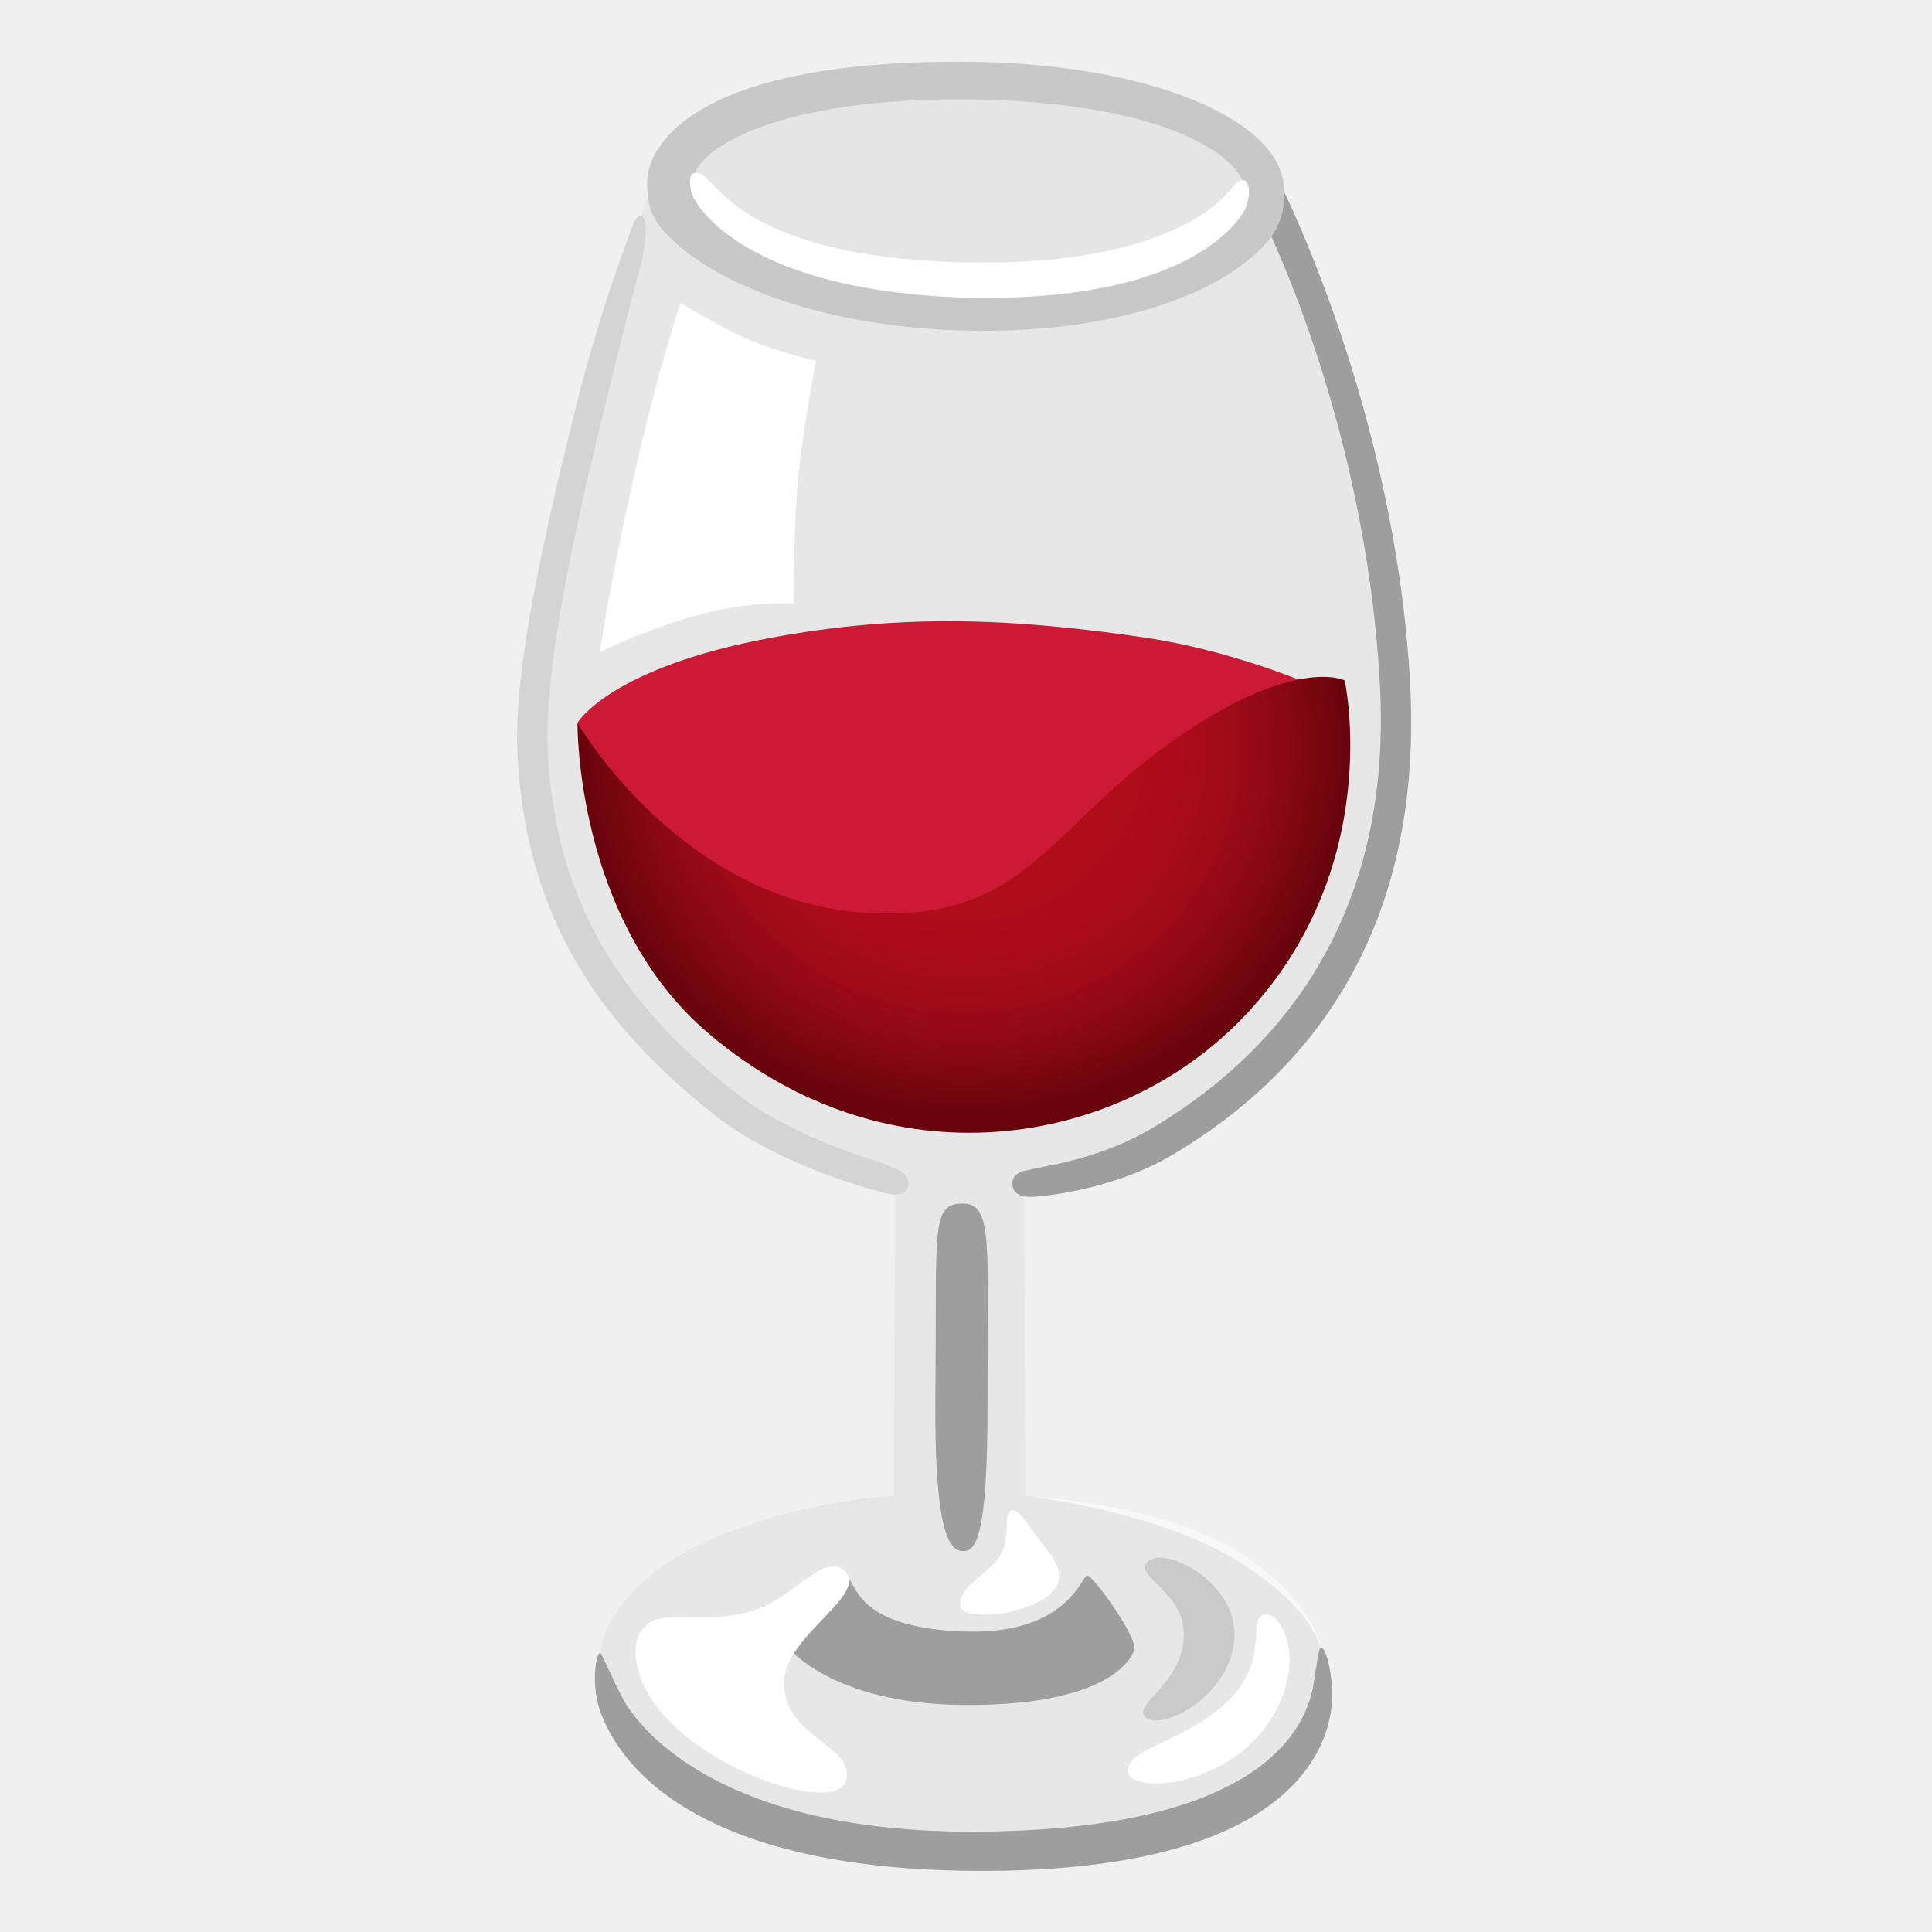
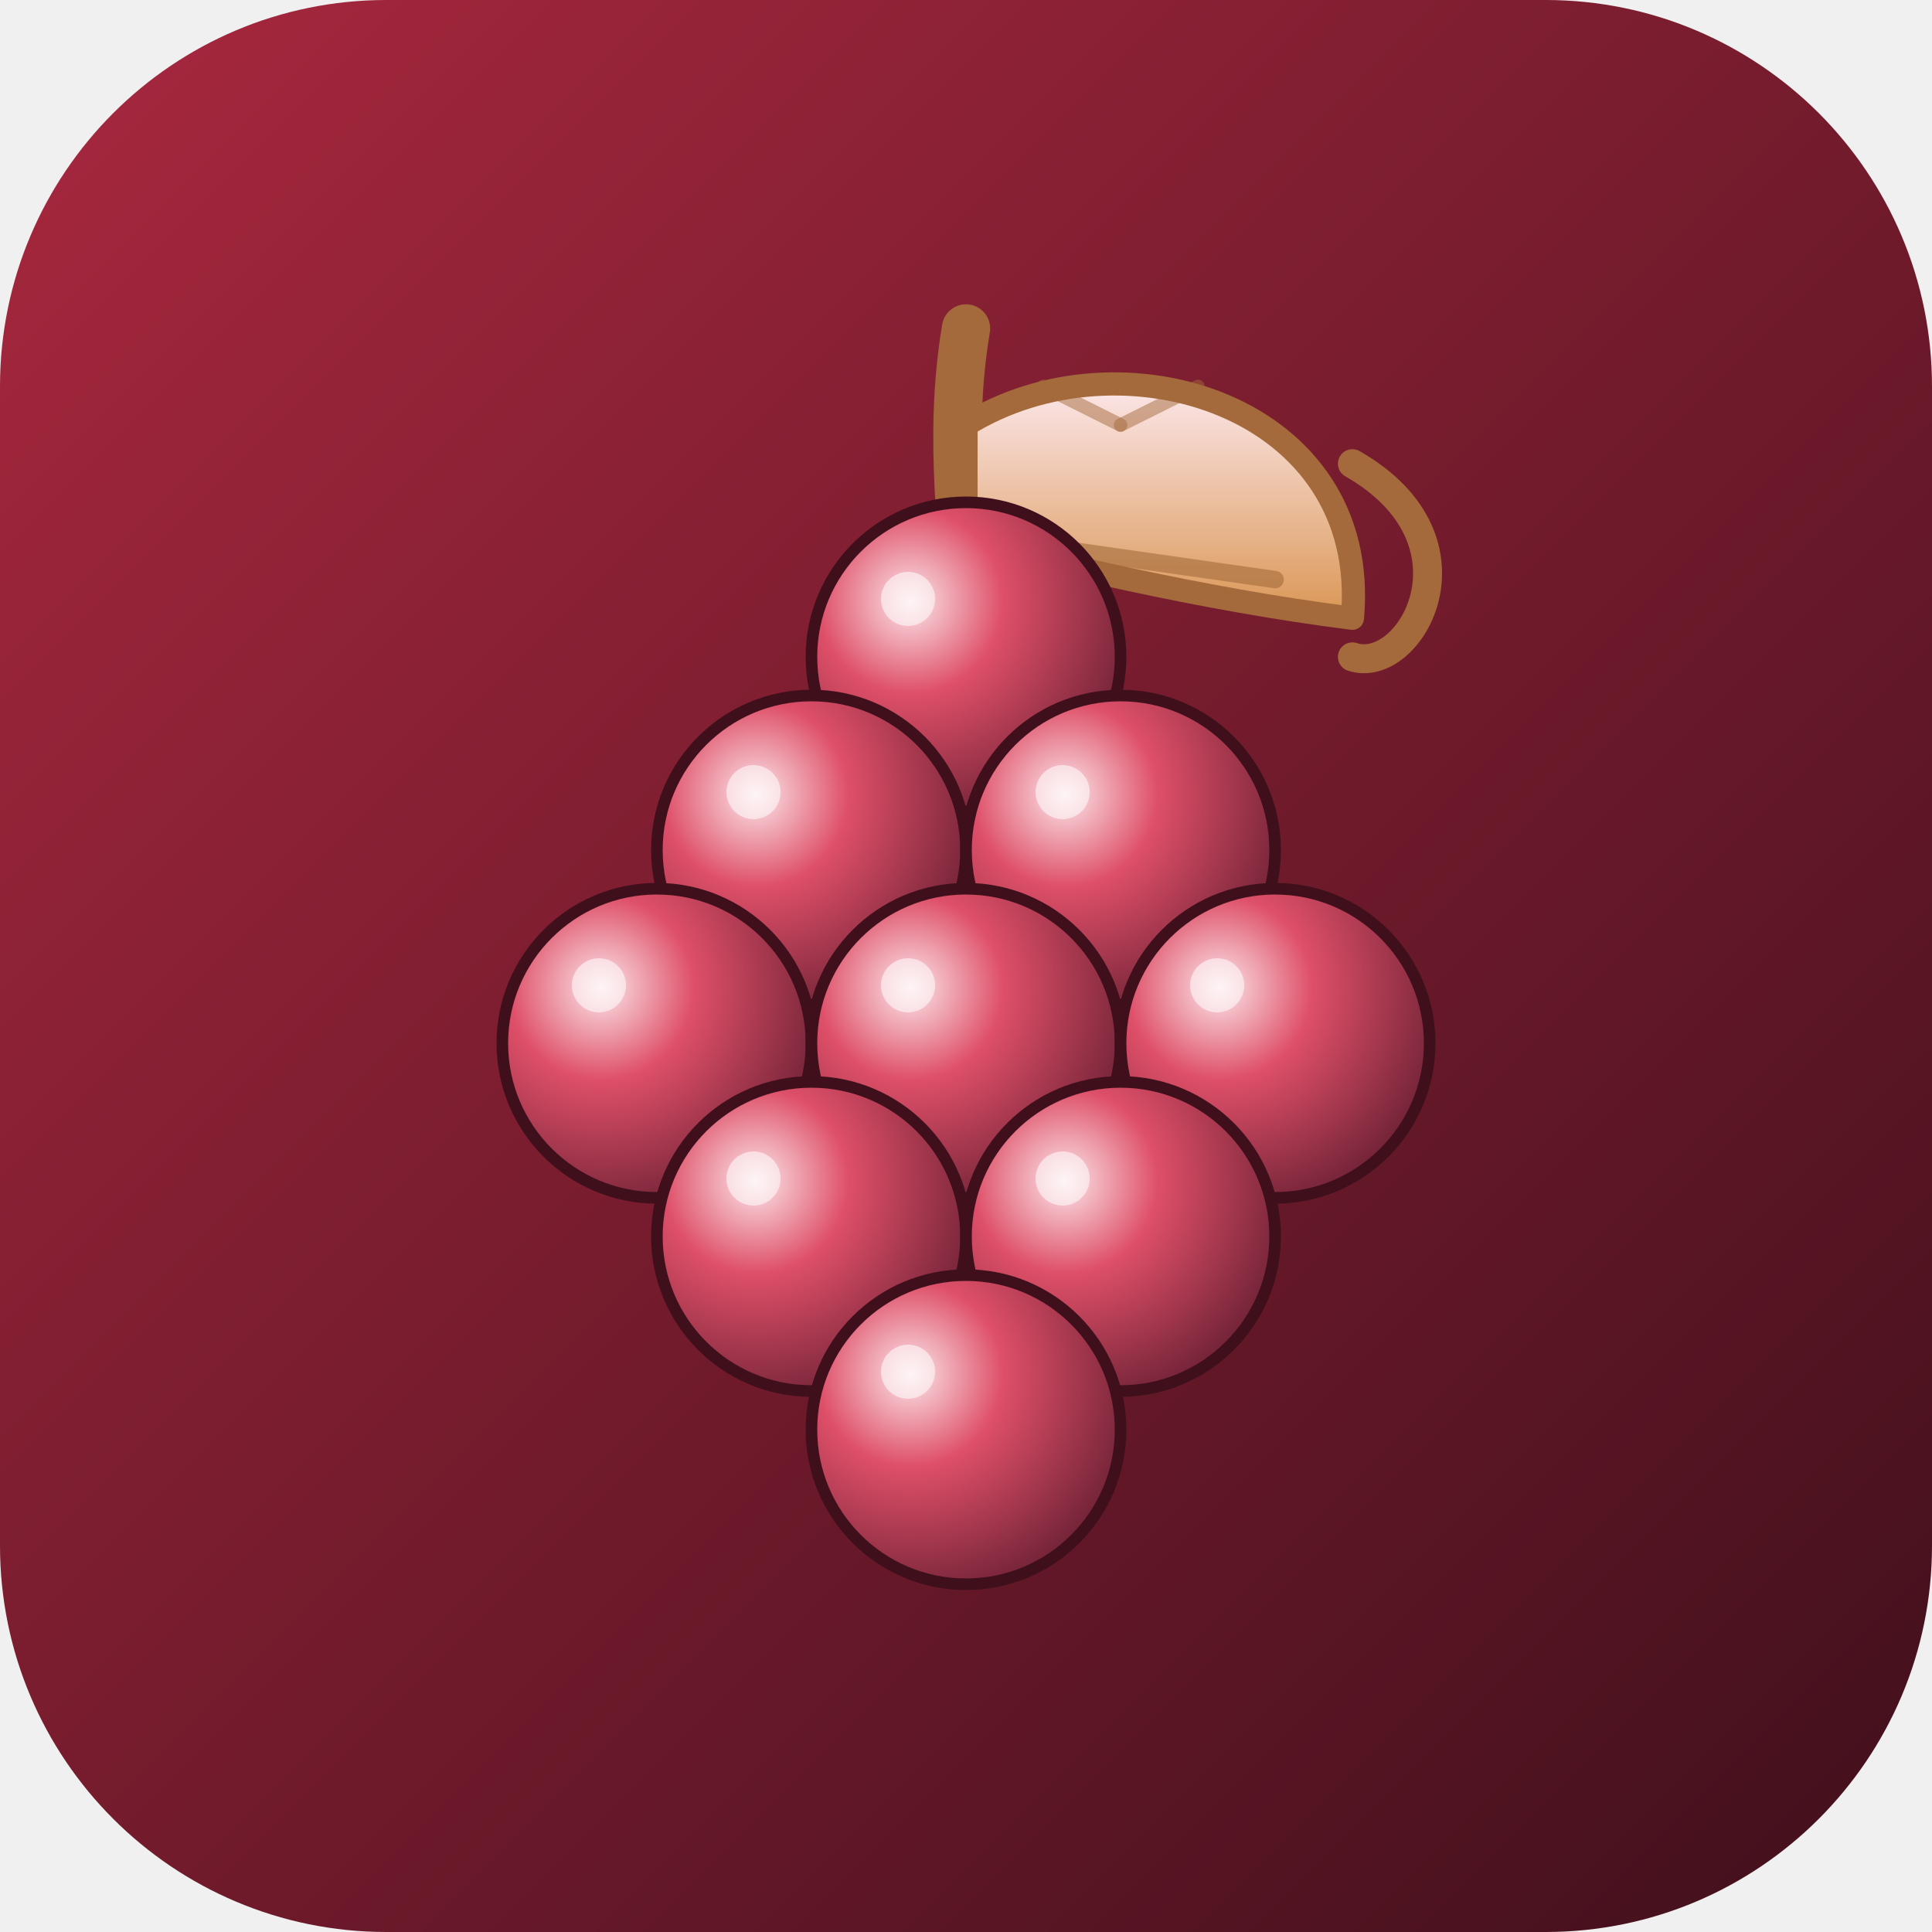
- <svg xmlns="http://www.w3.org/2000/svg" width="800px" height="800px" viewBox="0 0 128 128" aria-hidden="true" role="img" class="iconify iconify--noto" preserveAspectRatio="xMidYMid meet">
-   <path d="M43.34 11.83l11.98 6.53l17.92.49l11.11-6.5l1.58 4.22s6.99 18.86 6.46 29.41c-.49 9.88-1.7 18.62-10.81 26.51c-6.86 5.93-13.71 6.46-13.71 6.46L68 99.13s8.97.4 14.24 3.82c4.76 3.09 5.54 6.07 5.54 8.04c0 1.98-1.85 12.13-24.26 11.87s-23.74-11.21-23.74-13.19c0-1.98 2.12-5.79 8.44-8.18c5.93-2.24 11.08-1.98 11.08-1.98V78.56s-8.31-2.11-14.64-8.18c-3.91-3.75-10.42-12.26-9.49-26.11c.8-12.14 8.17-32.44 8.17-32.44z" opacity=".5" fill="#ffffff" />
-   <path d="M43.34 11.83l4.75-4.35l7.38-2.37l17.01.13l7.78 3.3l4.09 3.82l1.58 4.22s6.99 18.86 6.46 29.41c-.49 9.88-1.7 18.62-10.81 26.51c-6.86 5.93-13.71 6.46-13.71 6.46l.06 20.14s9.02 1.03 14.3 4.46c4.76 3.09 5.55 5.47 5.55 7.45c0 1.98-1.85 12.13-24.26 11.87s-23.74-11.21-23.74-13.19c0-1.98 2.12-5.79 8.44-8.18c5.93-2.24 11.01-2.4 11.01-2.4l.07-20.54s-8.31-2.11-14.64-8.18c-3.91-3.75-10.42-12.26-9.49-26.11c.8-12.15 8.17-32.45 8.17-32.45z" opacity=".7" fill="#e0e0e0" />
-   <path d="M58.59 79.03c-.29-.09-6.77-1.66-11.17-5.1c-8.56-6.7-12.62-14.09-13.14-23.95c-.31-5.82 2.08-15.71 3.78-22.64c1.74-7.06 3.84-12.34 3.86-12.4c0 0 .28-.8.58-.65c.63.32 0 3.1 0 3.1c-.48 1.78-.94 3.46-2.64 10.42c-1.67 6.81-3.86 16.5-3.57 22.05c.49 9.23 4.3 16.17 12.37 22.48c4.1 3.21 9.31 4.47 10.02 4.81s1.63.5 1.5 1.41c-.14.94-1.59.47-1.59.47z" fill="#d4d4d4" />
-   <path d="M68.62 79.28c-.75.07-1.48-.06-1.54-.79c-.08-.9 1.04-.96 1.04-.96c.74-.27 4.53-.58 8.28-2.83c10.57-6.34 15.69-16.29 15.03-29.19c-.92-17.79-7.9-31.34-7.97-31.47l1.32-1.94c.07.14 7.7 15.08 8.65 33.31c.71 13.69-4.4 24.3-15.65 31.04c-4.1 2.46-8.77 2.79-9.16 2.83z" fill="#9e9e9e" />
-   <path d="M65.13 21.92c-.25 0-.5 0-.75-.01c-8.8-.13-16.32-2.61-19.96-6.13c-1.3-1.25-1.48-2.12-1.55-3.5c-.13-2.37 2.69-8.29 21.06-8.19c12.11.06 21.1 3.81 21.15 8.51c.02 1.42-.23 2.58-1.58 3.92c-3.45 3.39-10.29 5.4-18.37 5.4zm-2.1-15.34c-12.04.1-17.2 3.42-17.15 5.57c.01.55.05.86.71 1.54c2.4 2.5 8.85 5.08 17.84 5.21c8.96.15 14.65-2.25 16.97-4.54c.75-.73 1.13-.97 1.13-1.55c0-2.27-4.87-5.94-17.75-6.22c-.59 0-1.18-.01-1.75-.01z" fill="#c8c8c8" />
-   <path d="M65.32 19.74c-.81 0-1.66-.02-2.54-.07c-14-.74-16.72-6.35-16.85-6.61c-.24-.5-.35-1.47.03-1.58c.51-.15.78.3 1.3.78c.84.78 3.87 4.83 16.52 5.12c12.4.29 16.39-3.49 17.12-4.15c.55-.5 1.13-1.54 1.59-1.24c.46.3.22 1.5-.05 1.97c-.42.72-3.55 5.78-17.12 5.78z" fill="#ffffff" />
-   <path d="M63.79 79.74c-2.15 0-1.71 1.65-1.82 12.62c-.08 8.75.83 10.31 1.73 10.4c.91.08 1.73-.58 1.73-9.82c.01-10.72.34-13.2-1.64-13.2z" fill="#9e9e9e" />
-   <path d="M67.11 100.05c-.82.07.07 1.86-1.04 3.28c-.88 1.12-2.53 1.79-2.46 3.05c.07 1.27 6.55.45 6.55-1.94c0-.93-.68-1.58-1.34-2.46s-1.3-1.97-1.71-1.93z" fill="#ffffff" />
-   <path d="M52.14 109.06s2.85 3.82 11.63 3.9c8.86.08 11.05-2.6 11.38-3.66c.24-.8-2.76-4.99-3.13-4.92c-.37.07-1.34 3.96-8.19 3.71s-7.03-2.94-7.58-3.45c-.44-.41-4.11 4.42-4.11 4.42z" fill="#9e9e9e" />
-   <path d="M43.95 107.2c-2.22.29-2.32 2.87-.89 5.21c2.9 4.77 12.53 8.03 13.03 5.44c.45-2.31-4.61-2.9-4.1-6.78c.37-2.83 5.44-5.44 4.02-6.93c-1.41-1.49-3.57 2.01-6.48 2.68c-2.54.59-3.87.16-5.58.38z" fill="#ffffff" />
-   <path d="M76.12 103.4c-1.24.99 2.46 2.01 2.31 5.06c-.15 3.05-3.2 4.37-2.61 5.21c.89 1.27 6.14-1.42 5.96-5.59c-.15-3.41-4.54-5.57-5.66-4.68z" fill="#cacaca" />
-   <path d="M74.78 117.48c.45 1.41 6.37.8 9.16-3.2c2.9-4.17.89-7.67-.22-7.3c-1.12.37.45 2.98-2.38 5.73c-2.84 2.75-7.06 3.19-6.56 4.77z" fill="#ffffff" />
-   <path d="M39.79 109.54c-.26-.24-.73 2.12.06 4.06c.67 1.64 4.1 10.2 24.65 10.35c22.86.17 24.03-9.63 23.74-12.37c-.19-1.81-.54-2.43-.72-2.43c-.17-.01-.35 1.6-.5 2.47c-.48 2.72-3.16 9.58-22.15 9.73c-17.28.14-22.34-6.93-23.23-8.19c-.63-.9-1.7-3.48-1.85-3.62z" fill="#9e9e9e" />
-   <path d="M38.26 47.89l3.07 8.36l11.26 6.06L67 65.03l14.33-12.45l5.03-7.42s-4.94-2.1-10.52-2.92c-8.7-1.28-16.09-1.6-24.79.02c-10.69 1.99-12.79 5.63-12.79 5.63z" fill="#cc1935" />
-   <radialGradient id="IconifyId17ecdb2904d178eab21458" cx="63.951" cy="49.576" r="25.281" gradientTransform="matrix(-.00271 1 -1.0419 -.00283 115.778 -14.234)" gradientUnits="userSpaceOnUse">
-     <stop offset=".404" stop-color="#af0d1a" />
-     <stop offset=".535" stop-color="#ab0c19" />
-     <stop offset=".667" stop-color="#9f0b17" />
-     <stop offset=".801" stop-color="#8a0813" />
-     <stop offset=".935" stop-color="#6e050d" />
-     <stop offset=".96" stop-color="#68040c" />
-   </radialGradient>
-   <path d="M57.96 60.51c10.06.34 11.43-5.54 19.62-11.34s11.51-4.09 11.51-4.09s2.75 12.47-6.74 22.34c-8.27 8.61-23.42 11.2-35.38 1.07c-8.87-7.51-8.71-20.6-8.71-20.6s6.99 12.19 19.7 12.62z" fill="url(#IconifyId17ecdb2904d178eab21458)" />
-   <path d="M45.09 20.08s-1.41 3.97-3.19 11.93c-1.53 6.84-2.16 11.19-2.16 11.19s3.22-1.6 6.81-2.54c3.25-.85 6.06-.68 6.06-.68s-.09-5.21.34-8.97c.35-3.1 1.11-7.09 1.11-7.09s-2.82-.68-4.53-1.45c-1.71-.77-4.44-2.39-4.44-2.39z" fill="#ffffff" />
+ <svg xmlns="http://www.w3.org/2000/svg" viewBox="0 0 100 100" aria-hidden="true">
+   <defs>
+     <linearGradient id="bg" x1="0" y1="0" x2="1" y2="1">
+       <stop offset="0" stop-color="#a9283f" />
+       <stop offset="1" stop-color="#3f0f1b" />
+     </linearGradient>
+     <radialGradient id="grape" cx="0.32" cy="0.32" r="0.75">
+       <stop offset="0" stop-color="#fce7ea" />
+       <stop offset="0.4" stop-color="#de4f68" />
+       <stop offset="1" stop-color="#722337" />
+     </radialGradient>
+     <linearGradient id="leaf" x1="0" y1="0" x2="0" y2="1">
+       <stop offset="0" stop-color="#fce7ea" />
+       <stop offset="1" stop-color="#da9653" />
+     </linearGradient>
+   </defs>
+   <rect width="100" height="100" rx="20" fill="url(#bg)" />
+   <path d="M50,32 C50,28 49,23 50,17" stroke="#a46a3b" stroke-width="2.5" fill="none" stroke-linecap="round" />
+   <path d="M50,22 C58,17 71,21 70,32 C62,31 54,29 50,28 Z" fill="url(#leaf)" stroke="#a46a3b" stroke-width="1.2" stroke-linejoin="round" />
+   <path d="M52,28 L66,30" stroke="#a46a3b" stroke-width="0.9" fill="none" opacity="0.6" stroke-linecap="round" />
+   <path d="M58,22 L62,20" stroke="#a46a3b" stroke-width="0.7" fill="none" opacity="0.5" stroke-linecap="round" />
+   <path d="M58,22 L54,20" stroke="#a46a3b" stroke-width="0.7" fill="none" opacity="0.5" stroke-linecap="round" />
+   <path d="M70,24 C77,28 73,35 70,34" stroke="#a46a3b" stroke-width="1.5" fill="none" stroke-linecap="round" />
+   <g stroke="#3f0f1b" stroke-width="0.6">
+     <circle cx="50" cy="34" r="8" fill="url(#grape)" />
+     <circle cx="42" cy="44" r="8" fill="url(#grape)" />
+     <circle cx="58" cy="44" r="8" fill="url(#grape)" />
+     <circle cx="34" cy="54" r="8" fill="url(#grape)" />
+     <circle cx="50" cy="54" r="8" fill="url(#grape)" />
+     <circle cx="66" cy="54" r="8" fill="url(#grape)" />
+     <circle cx="42" cy="64" r="8" fill="url(#grape)" />
+     <circle cx="58" cy="64" r="8" fill="url(#grape)" />
+     <circle cx="50" cy="74" r="8" fill="url(#grape)" />
+   </g>
+   <g fill="#fff" opacity="0.55">
+     <circle cx="47" cy="31" r="1.4" />
+     <circle cx="39" cy="41" r="1.4" />
+     <circle cx="55" cy="41" r="1.4" />
+     <circle cx="31" cy="51" r="1.4" />
+     <circle cx="47" cy="51" r="1.4" />
+     <circle cx="63" cy="51" r="1.4" />
+     <circle cx="39" cy="61" r="1.4" />
+     <circle cx="55" cy="61" r="1.4" />
+     <circle cx="47" cy="71" r="1.4" />
+   </g>
</svg>
